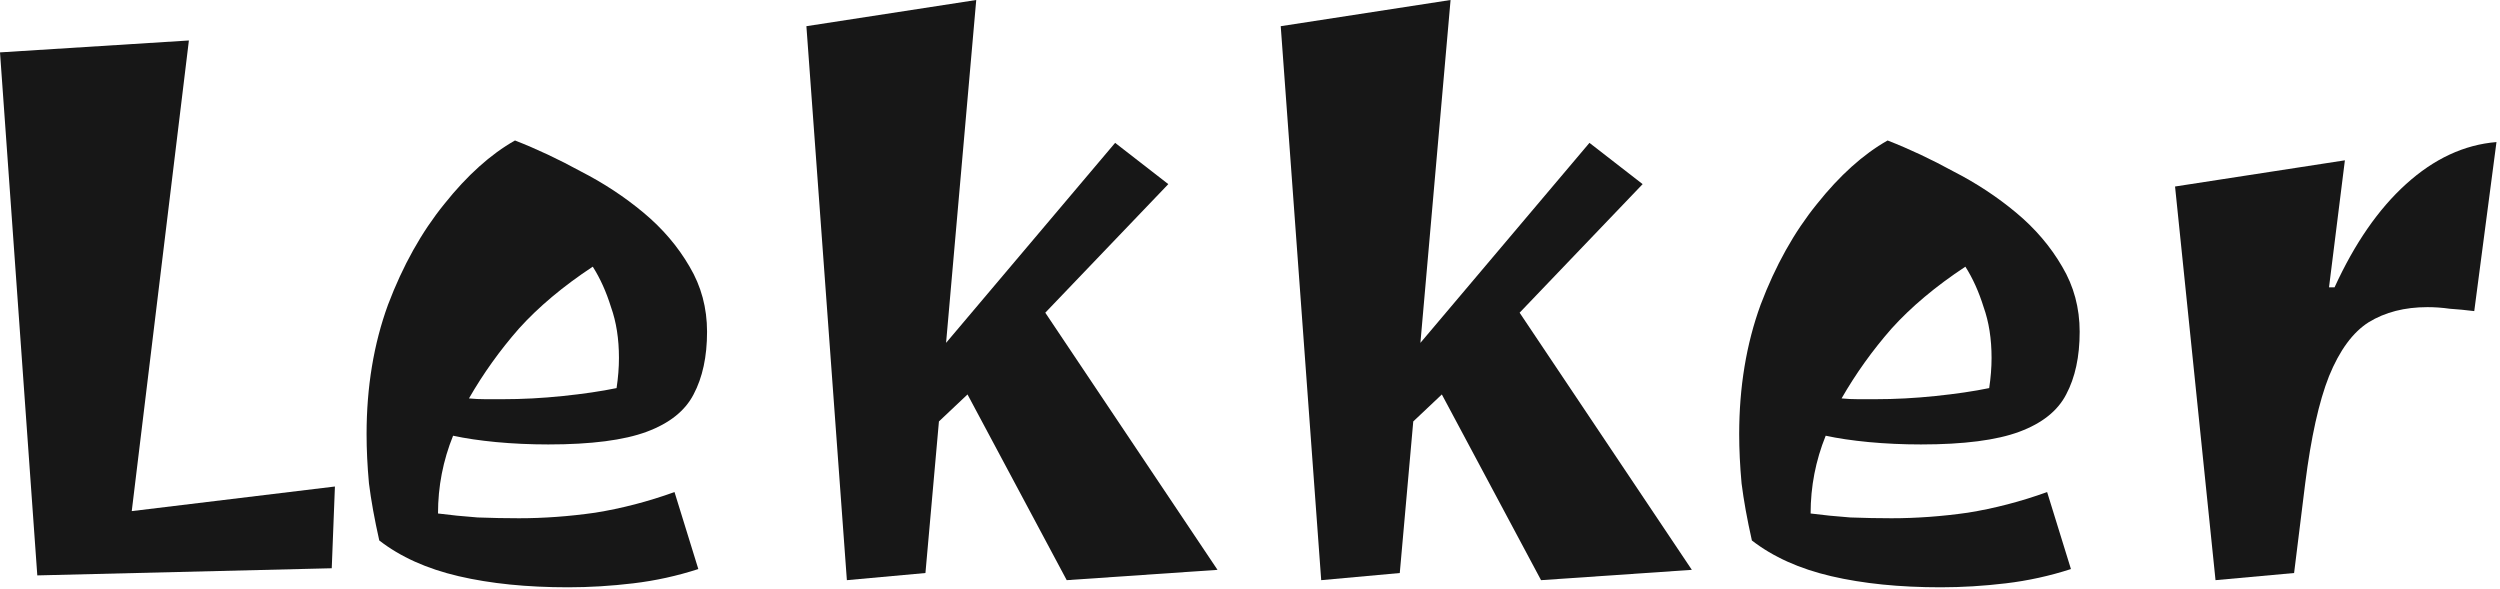
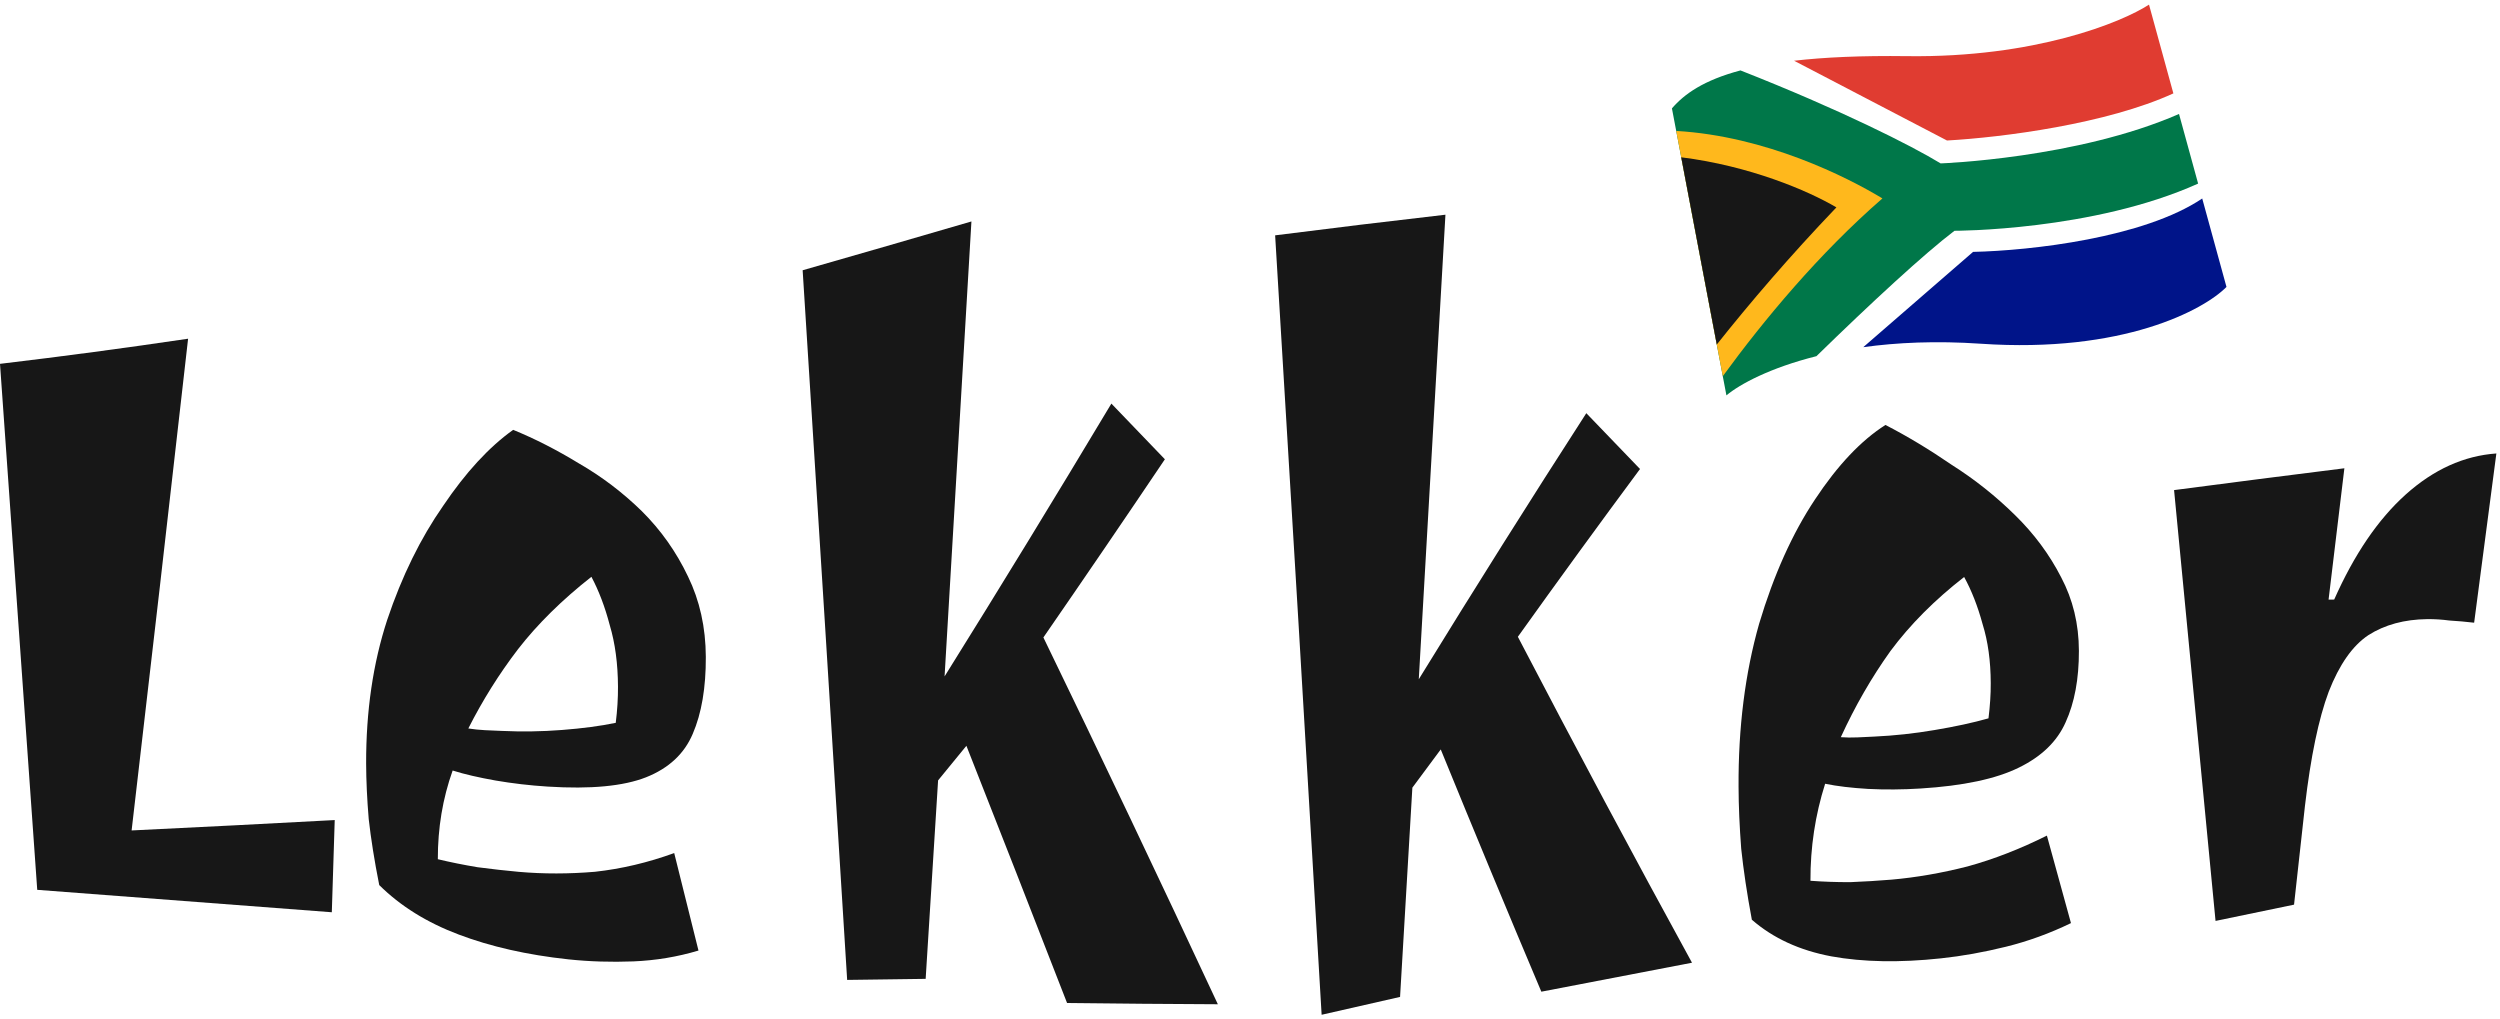
- <svg xmlns="http://www.w3.org/2000/svg" width="378" height="89" viewBox="0 0 378 89" fill="none">
-   <path d="M5.64 87L0 7.92L28.56 6.12L19.92 77.28L50.64 73.56L50.16 85.92L5.64 87Z" fill="#171717" />
-   <path d="M85.906 88.8C79.666 88.8 74.146 88.24 69.346 87.12C64.546 86 60.546 84.2 57.346 81.72C56.626 78.52 56.106 75.64 55.786 73.08C55.546 70.44 55.426 67.96 55.426 65.64C55.426 58.52 56.506 52 58.666 46.08C60.906 40.16 63.746 35.08 67.186 30.84C70.626 26.52 74.186 23.32 77.866 21.24C81.146 22.52 84.466 24.08 87.826 25.92C91.266 27.68 94.426 29.76 97.306 32.16C100.186 34.56 102.506 37.28 104.266 40.32C106.026 43.28 106.906 46.56 106.906 50.16C106.906 53.92 106.226 57.08 104.866 59.64C103.586 62.12 101.226 64 97.786 65.28C94.346 66.56 89.386 67.2 82.906 67.2C80.186 67.2 77.546 67.08 74.986 66.84C72.506 66.6 70.346 66.28 68.506 65.88C66.986 69.64 66.226 73.56 66.226 77.64C68.066 77.88 70.066 78.08 72.226 78.24C74.386 78.32 76.466 78.36 78.466 78.36C82.226 78.36 86.066 78.08 89.986 77.52C93.986 76.88 97.986 75.84 101.986 74.4L105.586 86.04C102.386 87.08 99.106 87.8 95.746 88.2C92.386 88.6 89.106 88.8 85.906 88.8ZM75.946 60.36C78.986 60.36 82.026 60.2 85.066 59.88C88.186 59.56 90.906 59.16 93.226 58.68C93.466 57.08 93.586 55.56 93.586 54.12C93.586 51.24 93.186 48.68 92.386 46.44C91.666 44.12 90.746 42.08 89.626 40.32C85.146 43.28 81.426 46.4 78.466 49.68C75.586 52.96 73.066 56.48 70.906 60.24C71.706 60.32 72.546 60.36 73.426 60.36C74.306 60.36 75.146 60.36 75.946 60.36Z" fill="#171717" />
-   <path d="M128.047 87.72L121.927 3.96L147.607 0L143.047 51.84L168.607 21.6L176.647 27.84L158.047 47.28L184.087 86.16L161.287 87.72L146.287 59.64L141.967 63.72L139.927 86.64L128.047 87.72Z" fill="#171717" />
-   <path d="M199.766 87.72L193.646 3.96L219.326 0L214.766 51.84L240.326 21.6L248.366 27.84L229.766 47.28L255.806 86.16L233.006 87.72L218.006 59.64L213.686 63.72L211.646 86.64L199.766 87.72Z" fill="#171717" />
-   <path d="M293.445 88.8C287.205 88.8 281.685 88.24 276.885 87.12C272.085 86 268.085 84.2 264.885 81.72C264.165 78.52 263.645 75.64 263.325 73.08C263.085 70.44 262.965 67.96 262.965 65.64C262.965 58.52 264.045 52 266.205 46.08C268.445 40.16 271.285 35.08 274.725 30.84C278.165 26.52 281.725 23.32 285.405 21.24C288.685 22.52 292.005 24.08 295.365 25.92C298.805 27.68 301.965 29.76 304.845 32.16C307.725 34.56 310.045 37.28 311.805 40.32C313.565 43.28 314.445 46.56 314.445 50.16C314.445 53.92 313.765 57.08 312.405 59.64C311.125 62.12 308.765 64 305.325 65.28C301.885 66.56 296.925 67.2 290.445 67.2C287.725 67.2 285.085 67.08 282.525 66.84C280.045 66.6 277.885 66.28 276.045 65.88C274.525 69.64 273.765 73.56 273.765 77.64C275.605 77.88 277.605 78.08 279.765 78.24C281.925 78.32 284.005 78.36 286.005 78.36C289.765 78.36 293.605 78.08 297.525 77.52C301.525 76.88 305.525 75.84 309.525 74.4L313.125 86.04C309.925 87.08 306.645 87.8 303.285 88.2C299.925 88.6 296.645 88.8 293.445 88.8ZM283.485 60.36C286.525 60.36 289.565 60.2 292.605 59.88C295.725 59.56 298.445 59.16 300.765 58.68C301.005 57.08 301.125 55.56 301.125 54.12C301.125 51.24 300.725 48.68 299.925 46.44C299.205 44.12 298.285 42.08 297.165 40.32C292.685 43.28 288.965 46.4 286.005 49.68C283.125 52.96 280.605 56.48 278.445 60.24C279.245 60.32 280.085 60.36 280.965 60.36C281.845 60.36 282.685 60.36 283.485 60.36Z" fill="#171717" />
-   <path d="M334.987 87.72L328.867 28.2L354.547 24.24L352.147 43.44H352.987C356.027 36.8 359.627 31.6 363.787 27.84C368.027 24 372.587 21.88 377.467 21.48L374.107 47.04C372.827 46.88 371.587 46.76 370.387 46.68C369.267 46.52 368.147 46.44 367.027 46.44C363.587 46.44 360.627 47.2 358.147 48.72C355.747 50.24 353.747 52.96 352.147 56.88C350.627 60.72 349.427 66.12 348.547 73.08L346.867 86.64L334.987 87.72Z" fill="#171717" />
+ <svg xmlns="http://www.w3.org/2000/svg" width="378" height="154" viewBox="0 0 378 154" fill="none">
+   <path d="M5.63 134.543C3.75 107.896 1.873 81.386 0 55.013C9.48 53.886 18.96 52.62 28.44 51.213C25.607 76.306 22.76 101.09 19.9 125.563C30.14 125.07 40.377 124.546 50.61 123.993C50.463 128.613 50.317 133.26 50.17 137.933C35.323 136.813 20.477 135.683 5.63 134.543Z" fill="#171717" />
+   <path d="M85.93 145.053C79.69 144.383 74.17 143.123 69.36 141.303C64.55 139.493 60.54 136.993 57.34 133.823C56.6 130.093 56.08 126.773 55.75 123.843C55.5 120.853 55.37 118.043 55.36 115.453C55.34 107.513 56.4 100.293 58.54 93.743C60.76 87.123 63.58 81.393 66.99 76.503C70.4 71.443 73.94 67.593 77.59 64.993C80.87 66.333 84.18 68.023 87.54 70.073C90.98 72.053 94.14 74.453 97.03 77.273C99.92 80.143 102.25 83.433 104.02 87.153C105.8 90.803 106.7 94.863 106.72 99.313C106.74 103.973 106.08 107.863 104.74 110.963C103.47 113.963 101.13 116.153 97.69 117.523C94.26 118.873 89.31 119.343 82.83 118.933C80.11 118.763 77.48 118.453 74.92 118.013C72.44 117.573 70.28 117.083 68.44 116.503C66.93 120.733 66.19 125.203 66.2 129.913C68.04 130.353 70.04 130.763 72.2 131.123C74.36 131.403 76.44 131.643 78.44 131.823C82.2 132.153 86.04 132.143 89.96 131.813C93.96 131.373 97.95 130.433 101.94 128.983C103.16 133.876 104.383 138.79 105.61 143.723C102.41 144.683 99.13 145.223 95.77 145.363C92.41 145.493 89.13 145.393 85.93 145.053ZM75.85 110.513C78.89 110.653 81.92 110.613 84.96 110.373C88.07 110.133 90.79 109.773 93.1 109.293C93.34 107.373 93.45 105.543 93.44 103.813C93.42 100.343 93.01 97.253 92.2 94.543C91.47 91.753 90.54 89.313 89.42 87.213C84.96 90.723 81.26 94.373 78.32 98.163C75.46 101.903 72.96 105.893 70.81 110.143C71.61 110.273 72.45 110.353 73.33 110.403C74.21 110.443 75.05 110.483 75.85 110.513Z" fill="#171717" />
+   <path d="M128.09 148.163C125.857 112.15 123.613 76.383 121.36 40.863C129.867 38.43 138.373 35.97 146.88 33.483C145.533 56.376 144.18 79.306 142.82 102.273C151.24 88.786 159.647 75.036 168.04 61.023C170.733 63.81 173.43 66.616 176.13 69.443C170.017 78.523 163.893 87.503 157.76 96.383C166.553 114.503 175.347 132.99 184.14 151.843C176.54 151.81 168.94 151.746 161.34 151.653C156.267 138.593 151.193 125.63 146.12 112.763C144.693 114.516 143.267 116.26 141.84 117.993C141.213 128.04 140.587 138.043 139.96 148.003C136 148.063 132.043 148.116 128.09 148.163Z" fill="#171717" />
+   <path d="M199.83 153.433C197.537 114.173 195.193 74.89 192.8 35.583C201.38 34.49 209.963 33.45 218.55 32.463C217.21 55.643 215.867 79.056 214.52 102.703C222.96 88.976 231.403 75.566 239.85 62.473C242.557 65.306 245.263 68.12 247.97 70.913C241.81 79.22 235.653 87.676 229.5 96.283C238.287 113.136 247.063 129.563 255.83 145.563C248.237 147.016 240.643 148.476 233.05 149.943C227.983 137.956 222.913 125.746 217.84 113.313C216.407 115.233 214.977 117.16 213.55 119.093C212.93 129.673 212.31 140.22 211.69 150.733C207.737 151.626 203.783 152.526 199.83 153.433Z" fill="#171717" />
+   <path d="M293.47 144.903C287.24 145.573 281.71 145.473 276.91 144.603C272.11 143.703 268.1 141.863 264.88 139.063C264.14 135.103 263.61 131.523 263.27 128.323C263.02 125.013 262.88 121.883 262.87 118.973C262.82 110.003 263.86 101.773 265.98 94.313C268.19 86.923 271 80.663 274.43 75.513C277.85 70.343 281.4 66.593 285.08 64.253C288.38 65.953 291.72 67.963 295.1 70.283C298.56 72.473 301.74 75.003 304.64 77.853C307.54 80.683 309.87 83.823 311.65 87.293C313.42 90.643 314.32 94.343 314.33 98.403C314.34 102.653 313.67 106.253 312.32 109.213C311.04 112.103 308.69 114.383 305.25 116.063C301.81 117.763 296.85 118.823 290.37 119.223C287.65 119.393 285.01 119.413 282.44 119.283C279.96 119.133 277.8 118.883 275.96 118.503C274.46 123.223 273.72 128.123 273.74 133.173C275.58 133.313 277.58 133.383 279.74 133.383C281.9 133.293 283.98 133.173 285.98 133.003C289.74 132.673 293.58 132.003 297.5 131.003C301.5 129.903 305.49 128.343 309.49 126.343C310.703 130.75 311.917 135.16 313.13 139.573C309.94 141.123 306.66 142.313 303.31 143.143C299.95 143.973 296.67 144.563 293.47 144.903ZM283.37 111.373C286.41 111.233 289.46 110.903 292.5 110.383C295.62 109.863 298.34 109.273 300.66 108.613C300.89 106.743 301.01 104.963 301 103.293C300.99 99.943 300.58 96.973 299.77 94.373C299.04 91.683 298.11 89.303 296.98 87.243C292.5 90.723 288.79 94.463 285.84 98.433C282.97 102.443 280.47 106.793 278.33 111.463C279.13 111.523 279.97 111.533 280.85 111.493C281.73 111.453 282.57 111.413 283.37 111.373Z" fill="#171717" />
+   <path d="M334.99 139.243C332.897 117.416 330.807 95.703 328.72 74.103C337.3 72.976 345.883 71.876 354.47 70.803C353.677 77.416 352.88 84.036 352.08 90.663C352.367 90.656 352.65 90.653 352.93 90.653C355.97 83.803 359.57 78.523 363.74 74.773C367.99 70.963 372.56 68.913 377.45 68.563C376.33 77.09 375.21 85.62 374.09 94.153C372.81 94.003 371.56 93.893 370.36 93.823C369.24 93.673 368.12 93.603 367 93.613C363.55 93.653 360.58 94.453 358.1 96.033C355.7 97.633 353.7 100.483 352.1 104.593C350.58 108.653 349.38 114.393 348.51 121.843C347.963 126.77 347.413 131.75 346.86 136.783C342.907 137.596 338.95 138.416 334.99 139.243Z" fill="#171717" />
+   <path d="M332.975 30.012L336.644 43.383C333.226 46.859 321.01 53.443 299.487 51.97C292.725 51.508 286.796 51.789 281.725 52.493L298.326 38.086C307.09 37.894 324.162 35.952 332.975 30.012Z" fill="#001489" />
+   <path d="M332.356 27.758C316.469 34.923 295.515 34.895 295.515 34.895C290.987 38.332 282.929 45.766 274.645 53.854C267.634 55.611 263.059 58.089 261.035 59.781L252.796 16.389C254.671 14.207 257.599 12.127 263.16 10.647C278.197 16.561 288.979 21.996 293.425 24.706C293.425 24.706 314.063 23.974 329.467 17.232L332.356 27.758Z" fill="#007749" />
+   <path d="M271.262 9.184L294.386 21.244C302.771 20.776 318.528 18.743 328.613 14.12L324.93 0.699C320.773 3.402 307.644 8.745 288.38 8.49C281.408 8.398 275.801 8.66 271.262 9.184Z" fill="#E03C31" />
+   <path d="M260.485 56.882C266.693 48.383 275.028 38.343 284.621 30.001C279.219 26.727 266.983 20.581 253.443 19.797L260.485 56.882Z" fill="#FFB81C" />
+   <path d="M259.576 52.093C264.578 45.794 270.64 38.703 277.664 31.356C273.331 28.8 264.529 25.081 254.2 23.782L259.576 52.093Z" fill="#171717" />
</svg>
